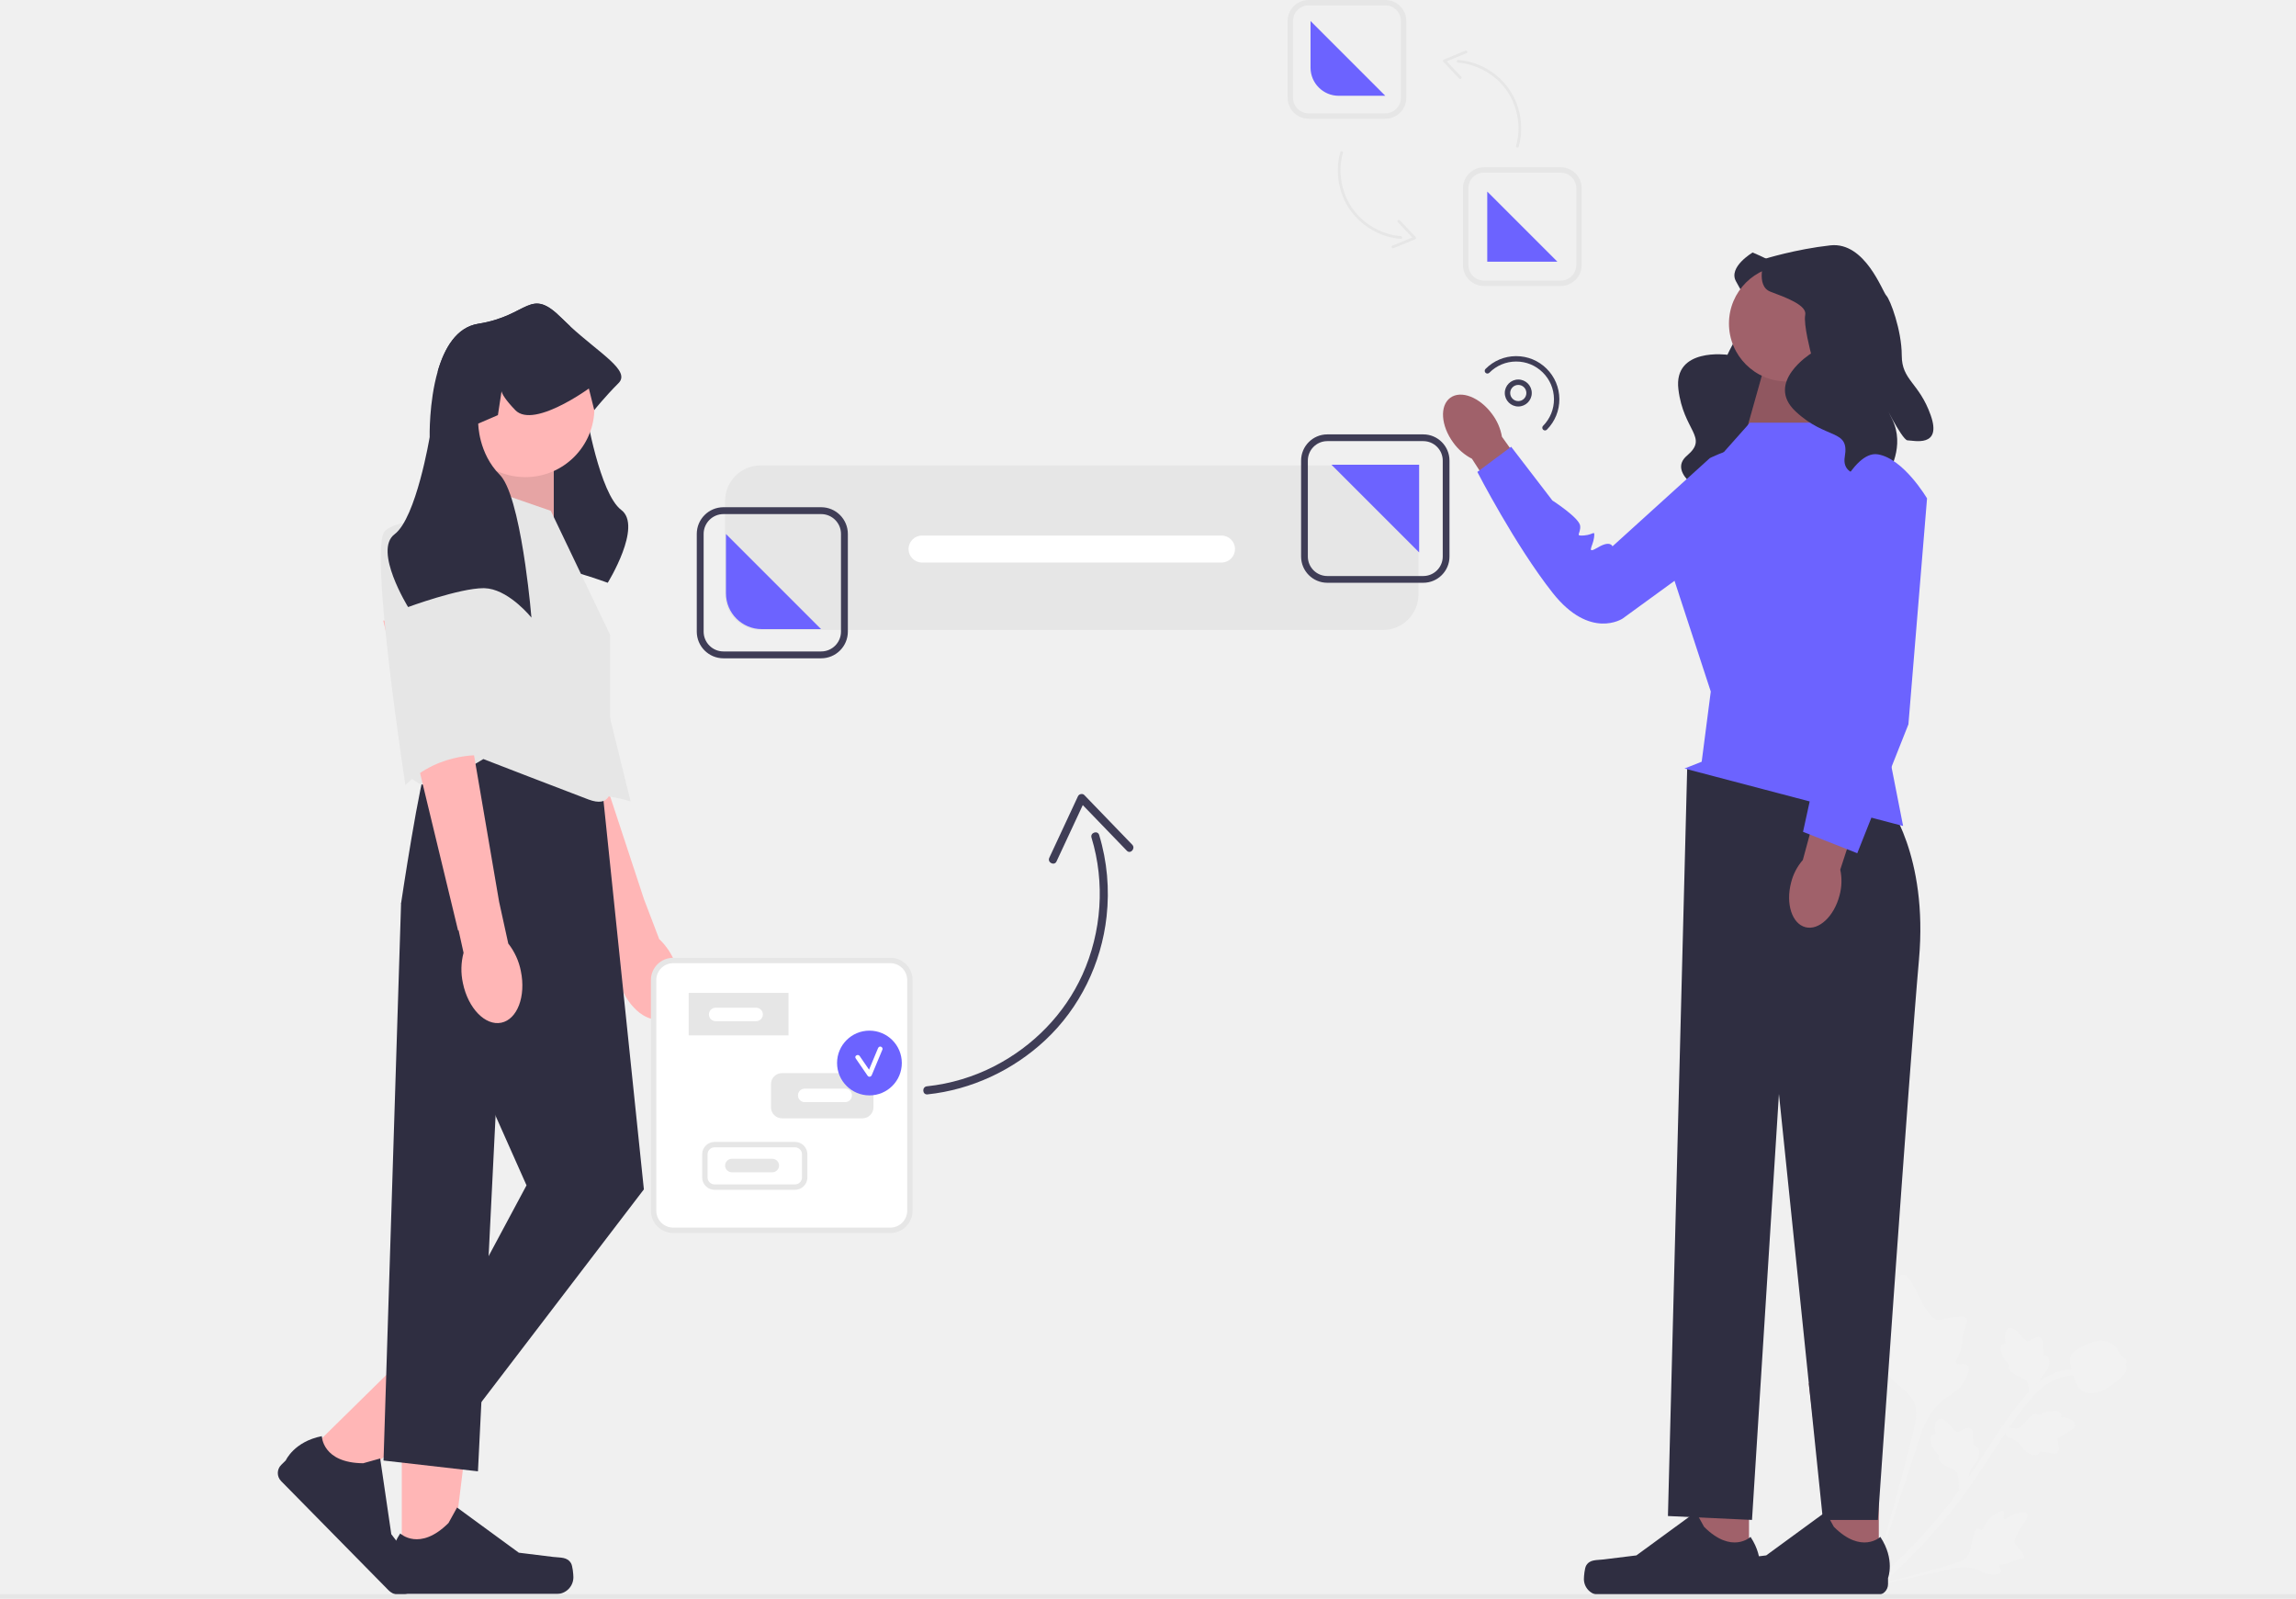
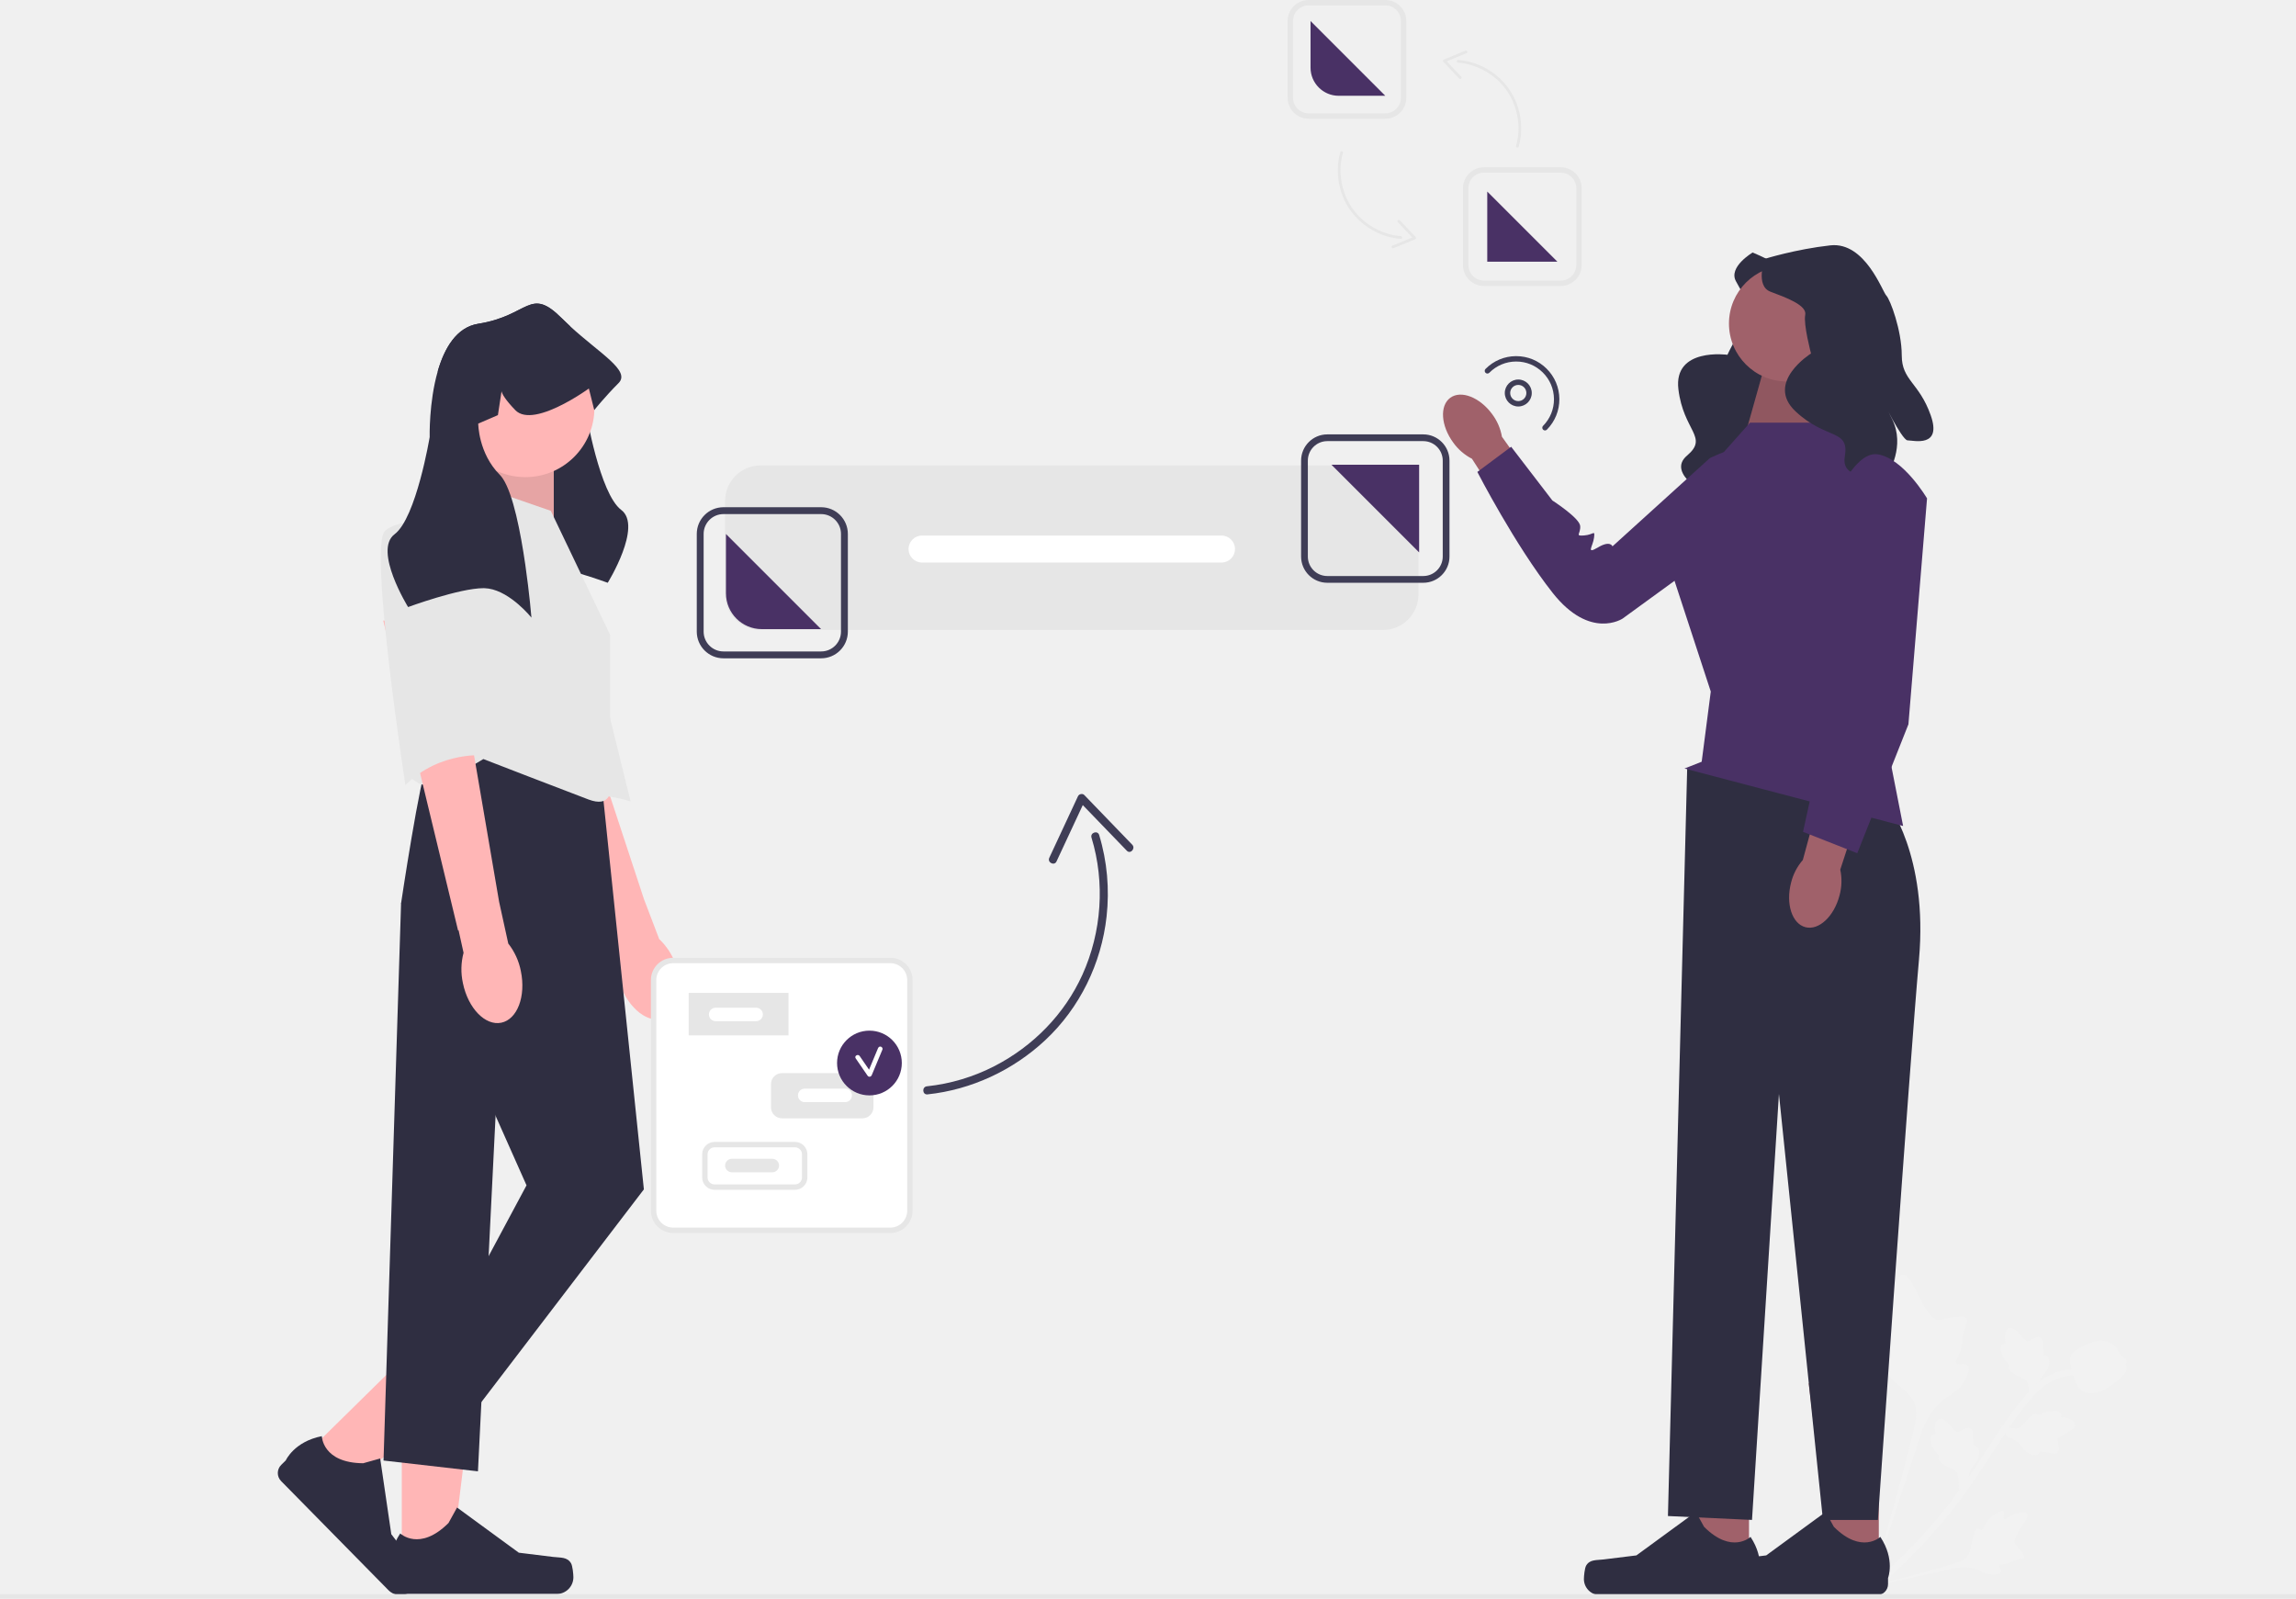
<svg xmlns="http://www.w3.org/2000/svg" width="851.034" height="592.528" viewBox="0 0 851.034 592.528">
  <path d="M225.265,216s-19-7-28-7c-.86,0-1.71,.1-2.56,.28-5.76,1.22-11.06,6.17-13.6,8.87-.99,1.06-1.56,1.77-1.56,1.77,0,0,.06-.69,.18-1.9,.59-6.36,2.77-27.23,6.68-40.59,1.4-4.77,3.01-8.58,4.86-10.43,4.31-4.32,6.3-9.5,7.22-13.36,.78-3.31,.78-5.64,.78-5.64l-7.29-3.14-1.35-8.82c-.24,1.04-1.35,3.07-5.08,6.96-.32,.33-.67,.61-1.04,.85-5.38,3.38-16.35-2.5-22.26-6.2,2.46-8.55,6.92-16.37,15.02-17.65,19-3,19-14,31-2,.99,.99,1.99,1.94,2.99,2.86,3.84,7.34,5.24,17.18,5.74,24.02,.36,4.79,.27,8.12,.27,8.12,0,0,5,30,13,36s-5,27-5,27Z" fill="#2f2e41" />
  <polygon points="188.265 168 174.753 187.819 205.265 196 205.265 168 188.265 168" fill="#ffb6b6" />
  <polygon points="188.265 168 174.753 187.819 205.265 196 205.265 168 188.265 168" opacity=".1" />
  <g>
    <path d="M696.217,484.943c1.451-.576,3.298,2.667,4.544,2.09,1.242-.575-.161-3.996,.975-8.458,.205-.805,1.496-5.876,3.619-6.108,4.025-.441,7.5,16.889,13.514,16.741,1.32-.032,2.902-.91,7.006-1.15,1.633-.095,2.519-.023,2.981,.561,.654,.829-.119,1.964-.898,4.769-1.167,4.207-.247,4.61-1.459,7.749-.9,2.331-1.88,3.333-1.382,4.061,.705,1.029,3.122-.314,4.173,.786,1.073,1.122-.001,4.029-1.122,5.961-2.105,3.625-4.988,4.862-7.42,6.627-2.643,1.918-5.987,5.356-8.43,11.992l-19.553,59.691c3.753-12.448,13.476-47.01,16.573-60.252,.894-3.823,1.685-7.79-.364-11.179-1.973-3.263-6.34-5.597-10.351-10.59-.468-.583-1.752-2.223-1.227-3.317,.434-.905,1.708-.613,2.125-1.452,.56-1.125-1.278-2.564-2.679-5.442-.988-2.03-1.256-3.744-1.487-5.218-.07-.444-1.069-7.095,.863-7.862l0,0Z" fill="#f2f2f2" />
    <path d="M742.589,560.129c.701,.546-.357,2.388,.285,2.833,.641,.443,1.915-1.232,4.432-1.962,.454-.132,3.315-.961,4.042,.014,1.378,1.848-6.125,8.554-4.317,11.463,.397,.638,1.284,1.162,2.586,3.107,.518,.774,.738,1.23,.585,1.625-.218,.56-.998,.508-2.6,.935-2.402,.641-2.334,1.209-4.224,1.52-1.404,.231-2.178,.039-2.392,.493-.302,.643,1.055,1.442,.818,2.275-.241,.85-1.978,1.162-3.25,1.169-2.386,.013-3.826-1.045-5.394-1.73-1.704-.744-4.356-1.393-8.318-.677l-34.938,7.626c7.193-1.75,26.961-6.95,34.354-9.251,2.134-.664,4.309-1.421,5.382-3.404,1.032-1.91,.918-4.727,2.211-8.136,.151-.398,.586-1.501,1.274-1.559,.569-.048,.794,.661,1.326,.624,.714-.05,.889-1.367,1.898-2.885,.711-1.07,1.475-1.697,2.132-2.235,.198-.162,3.174-2.572,4.107-1.845l-0,0Z" fill="#f2f2f2" />
    <path d="M726.124,552.442l3.345-3.456,.028-.436c.128-2.018,.672-3.666,1.616-4.899,.15-.196,.31-.385,.473-.577,.646-.761,1.449-1.707,1.821-3.245,.206-.859,.54-2.957-.812-3.71-.361-.206-.724-.247-1.046-.216,.006-.065,.012-.131,.019-.201,.067-.867-.041-1.344-.145-1.804-.08-.353-.163-.718-.177-1.44-.006-.317,.004-.583,.012-.807,.024-.678,.017-1.515-.712-2.063-.799-.559-1.695-.233-2.289-.018-1.059,.384-1.694,.759-2.116,1.008-.154,.091-.327,.193-.393,.216-.531,.173-2.286-1.728-2.951-2.439-1.489-1.605-2.777-2.993-4.218-2.386-1.032,.434-1.495,1.703-1.41,3.877,.027,.677,.152,1.272,.288,1.768-.394-.047-.825,.013-1.222,.325h0c-.938,.739-.86,2.267,.23,4.543,.269,.567,.634,1.327,1.359,2.117,.341,.372,.683,.662,.979,.905-.129,.18-.235,.402-.279,.68-.131,.817,.309,1.595,1.343,2.288,1.125,.778,2.175,1.26,3.1,1.686,.807,.373,1.501,.696,1.941,1.085,.807,.734,.938,1.935,1.026,3.429l.189,3.771,0,0Z" fill="#f2f2f2" />
    <path d="M741.553,528.4l2.494,4.112,.415,.138c1.92,.636,3.376,1.58,4.329,2.805,.152,.195,.293,.398,.438,.604,.572,.818,1.283,1.835,2.677,2.584,.779,.417,2.723,1.272,3.794,.155,.291-.297,.422-.637,.474-.957,.061,.023,.123,.045,.19,.069,.821,.285,1.31,.301,1.781,.317,.362,.012,.736,.024,1.438,.194,.308,.074,.563,.152,.777,.217,.65,.195,1.461,.401,2.176-.165,.743-.631,.655-1.581,.598-2.209-.103-1.122-.304-1.831-.439-2.302-.049-.172-.104-.366-.109-.435-.033-.557,2.251-1.773,3.108-2.236,1.93-1.033,3.6-1.927,3.378-3.475-.158-1.108-1.268-1.878-3.393-2.347-.662-.146-1.269-.176-1.783-.17,.146-.369,.197-.801-.004-1.264h0c-.477-1.095-1.975-1.407-4.453-.93-.617,.117-1.444,.277-2.392,.777-.446,.236-.813,.493-1.124,.718-.142-.171-.329-.329-.587-.442-.757-.334-1.621-.105-2.554,.719-1.038,.891-1.77,1.784-2.417,2.571-.565,.686-1.054,1.276-1.542,1.602-.914,.594-2.109,.417-3.577,.123l-3.695-.773,0,0Z" fill="#f2f2f2" />
    <path d="M752.126,518.774l3.345-3.456,.028-.436c.128-2.018,.672-3.666,1.616-4.899,.15-.196,.31-.385,.473-.577,.646-.761,1.449-1.707,1.821-3.245,.206-.859,.54-2.957-.812-3.71-.361-.206-.724-.247-1.046-.216,.006-.065,.012-.131,.019-.201,.067-.867-.041-1.344-.145-1.804-.08-.353-.163-.718-.177-1.44-.006-.317,.004-.583,.012-.807,.024-.678,.017-1.515-.712-2.063-.799-.559-1.695-.233-2.289-.018-1.059,.384-1.694,.759-2.116,1.008-.154,.091-.327,.193-.393,.216-.531,.173-2.286-1.728-2.951-2.439-1.489-1.605-2.777-2.993-4.218-2.386-1.032,.434-1.495,1.703-1.41,3.877,.027,.677,.152,1.272,.288,1.768-.394-.047-.825,.013-1.222,.325h0c-.938,.739-.86,2.267,.23,4.543,.269,.567,.634,1.327,1.359,2.117,.341,.372,.683,.662,.979,.905-.129,.18-.235,.402-.279,.68-.131,.817,.309,1.595,1.343,2.288,1.125,.778,2.175,1.26,3.1,1.686,.807,.373,1.501,.696,1.941,1.085,.807,.734,.938,1.935,1.026,3.429l.189,3.771,0,0Z" fill="#f2f2f2" />
    <path d="M691.546,589.215l1.176,.115,.899-.767-.899,.767,.842,.82c.081-.075,.284-.233,.598-.483,1.72-1.372,6.957-5.545,14.269-12.839,5.105-5.092,10.013-10.589,14.592-16.34,4.586-5.761,7.717-10.385,10.234-14.101,1.898-2.803,3.662-5.506,5.378-8.14,4.588-7.036,8.923-13.682,14.647-20.325,1.277-1.484,3.937-4.571,8.465-6.544,2.626-1.144,5.492-1.748,8.517-1.791l-.034-2.365c-3.341,.05-6.514,.72-9.43,1.991-5.02,2.188-7.918,5.552-9.311,7.168-5.825,6.761-10.201,13.471-14.833,20.575-1.711,2.624-3.467,5.316-5.357,8.107-2.494,3.682-5.598,8.266-10.125,13.952-4.523,5.683-9.372,11.113-14.412,16.141-7.221,7.202-12.38,11.312-14.075,12.663-.904,.722-1.094,.873-1.143,1.397l0-0Z" fill="#f2f2f2" />
    <path d="M771.4,515.206c.077,.059,.156,.117,.239,.173,1.659,1.144,3.87,1.33,6.573,.553,1.269-.367,2.329-1.086,4.441-2.519,.326-.22,1.961-1.355,3.845-3.198,1.232-1.204,1.644-1.787,1.761-2.492,.132-.785-.049-1.543-.388-2.222,.162-.161,.285-.36,.353-.608,.284-1.026-.643-1.578-1.14-1.883-.255-.15-.574-.335-.873-.593-.473-.403-.624-.753-.855-1.281-.22-.506-.495-1.134-1.089-1.824-1.168-1.365-2.639-1.872-3.123-2.039-2.544-.888-4.755-.086-7.316,.844-.512,.188-2.329,.907-4.259,2.327-1.392,1.025-1.79,1.65-2.013,2.172-.46,1.071-.311,2.002,.197,4.197,.528,2.295,.795,3.445,1.138,4.285,.801,1.951,1.304,3.177,2.51,4.108l-0,0Z" fill="#f2f2f2" />
  </g>
  <g>
    <g>
      <polygon points="696.398 580.664 678.78 580.663 670.399 512.706 696.402 512.708 696.398 580.664" fill="#a0616a" />
      <path d="M636.036,580.265h0c-.549,.924-.838,3.906-.838,4.98h0c0,3.302,2.677,5.98,5.98,5.98h54.562c2.253,0,4.079-1.826,4.079-4.079v-2.272s2.699-6.827-2.858-15.242c0,0-6.907,6.589-17.227-3.731l-3.043-5.513-22.03,16.111-12.211,1.503c-2.671,.329-5.04-.051-6.414,2.263h-0Z" fill="#2f2e41" />
    </g>
    <g>
      <polygon points="648.289 580.664 630.671 580.663 622.289 512.706 648.292 512.708 648.289 580.664" fill="#a0616a" />
      <path d="M587.927,580.265h0c-.549,.924-.838,3.906-.838,4.98h0c0,3.302,2.677,5.98,5.98,5.98h54.562c2.253,0,4.079-1.826,4.079-4.079v-2.272s2.699-6.827-2.858-15.242c0,0-6.907,6.589-17.227-3.731l-3.043-5.513-22.03,16.111-12.211,1.503c-2.671,.329-5.04-.051-6.414,2.263h-0Z" fill="#2f2e41" />
    </g>
    <path d="M649.641,93.591s-9.176,5.381-6.167,10.703c3.009,5.322,7.205,12.571,4.359,14.854-2.846,2.283-7.545,12.349-7.545,12.349,0,0-20.057-2.801-18.174,12.779,1.883,15.58,11.306,17.704,3.229,24.558-8.076,6.854,8.394,15.052,8.394,15.052,0,0,11.37-3.543,13.964-14.439,2.594-10.896-2.312,8.331-.667,9.71,1.646,1.379,8.035,10.466,12.556-1.616,4.521-12.082,.044-16.766,6.018-23.897,5.974-7.131,10.036-18.664,9.858-20.68-.178-2.016,6.834-20.413-3.959-27.588-10.792-7.175-21.866-11.785-21.866-11.785Z" fill="#2f2e41" />
    <polygon points="653.856 136.374 647.361 159.459 683.007 159.459 671.269 131.015 653.856 136.374" fill="#a0616a" />
    <polygon points="653.856 136.374 647.361 159.459 683.007 159.459 671.269 131.015 653.856 136.374" opacity=".1" />
    <path d="M699.522,297.5s15.227,19.38,11.766,58.139c-3.461,38.759-15.227,207.712-15.227,207.712h-20.374l-16.309-157.879-9.981,157.879-31.16-1.443,7.133-277.056,74.152,12.649Z" fill="#2f2e41" />
    <g>
      <path id="uuid-15dc6cf4-99a2-4708-8e21-b6a3347dd403-230" d="M538.661,164.046c-4.591-6.249-5.088-13.684-1.11-16.605,3.978-2.921,10.922-.223,15.514,6.03,1.868,2.472,3.118,5.356,3.643,8.41l19.118,26.725-12.732,8.704-17.495-27.27c-2.758-1.415-5.137-3.471-6.938-5.994Z" fill="#a0616a" />
-       <path d="M655.645,189.84l-54.198,39.424s-12.026,8.092-25.935-9.517c-13.909-17.609-27.921-44.825-27.921-44.825l12.536-9.331,15.28,19.912s10.089,6.472,10.308,9.46-2.128,3.761,1.458,3.499,4.039-2.283,3.667,.841c-.372,3.124-3.142,6.331,1.465,3.59s5.379-.394,5.379-.394l36.064-32.687s21.414-11.183,24.258,3.03c2.844,14.213-2.36,16.998-2.36,16.998Z" fill="#6c63ff" />
+       <path d="M655.645,189.84l-54.198,39.424s-12.026,8.092-25.935-9.517c-13.909-17.609-27.921-44.825-27.921-44.825l12.536-9.331,15.28,19.912s10.089,6.472,10.308,9.46-2.128,3.761,1.458,3.499,4.039-2.283,3.667,.841c-.372,3.124-3.142,6.331,1.465,3.59s5.379-.394,5.379-.394l36.064-32.687s21.414-11.183,24.258,3.03c2.844,14.213-2.36,16.998-2.36,16.998Z" fill="#493165" />
    </g>
-     <polygon points="648.651 156.652 680.396 156.652 709.558 202.332 697.446 265.662 705.405 306.151 624.371 284.851 630.746 282.327 634.116 256.318 619.582 211.935 632.04 175.339 648.651 156.652" fill="#6c63ff" />
+     <polygon points="648.651 156.652 680.396 156.652 709.558 202.332 697.446 265.662 705.405 306.151 624.371 284.851 630.746 282.327 634.116 256.318 619.582 211.935 632.04 175.339 648.651 156.652" fill="#493165" />
    <path d="M683.792,119.924c0,11.856-9.611,21.467-21.467,21.467-11.856,0-21.467-9.611-21.467-21.467,0-11.856,9.611-21.467,21.467-21.467,11.856,0,21.467,9.611,21.467,21.467Z" fill="#a0616a" />
    <path d="M654.096,95.952s-3.578,10.018,2.147,12.165c5.725,2.147,13.596,5.009,12.88,8.587s2.147,14.311,2.147,14.311c0,0-17.174,10.733-5.725,21.467,11.449,10.733,20.036,6.311,18.247,16.751-1.789,10.441,16.1,6.147,16.1,6.147,0,0,6.44-10.018,1.431-20.036-5.009-10.018,3.578,7.871,5.725,7.871s12.88,2.862,8.587-9.302-10.733-12.88-10.733-22.183c0-9.302-4.293-20.751-5.725-22.183-1.431-1.431-7.871-20.036-20.751-18.605s-24.329,5.009-24.329,5.009Z" fill="#2f2e41" />
    <g>
      <path id="uuid-800338dd-1caa-42bd-b73f-d0ae9c40b57c-231" d="M681.846,331.85c-2.014,7.805-7.673,13.092-12.64,11.81-4.967-1.282-7.359-8.648-5.344-16.455,.762-3.13,2.263-6.031,4.377-8.462l8.95-32.961,15.378,4.53-10.456,32.013c.674,3.151,.583,6.418-.265,9.526Z" fill="#a0616a" />
-       <path d="M677.768,190.403s8.71-23.539,18.257-22.006c9.546,1.533,18.25,16.329,18.25,16.329l-6.901,83.734-18.956,47.784-20.107-7.927,10.444-47.754-.987-70.158Z" fill="#6c63ff" />
+       <path d="M677.768,190.403s8.71-23.539,18.257-22.006c9.546,1.533,18.25,16.329,18.25,16.329l-6.901,83.734-18.956,47.784-20.107-7.927,10.444-47.754-.987-70.158Z" fill="#493165" />
    </g>
  </g>
  <g>
    <polygon points="148.927 579.83 167.238 579.828 175.948 509.201 148.924 509.203 148.927 579.83" fill="#ffb6b6" />
    <path d="M211.662,579.415h0c.57,.96,.871,4.059,.871,5.176h0c0,3.432-2.782,6.215-6.215,6.215h-56.706c-2.341,0-4.24-1.898-4.24-4.24v-2.361s-2.805-7.096,2.97-15.841c0,0,7.178,6.848,17.904-3.878l3.163-5.73,22.895,16.744,12.691,1.562c2.776,.342,5.238-.053,6.666,2.352h0Z" fill="#2f2e41" />
  </g>
  <g>
    <polygon points="111.532 540.76 124.374 553.811 180.83 510.489 161.876 491.226 111.532 540.76" fill="#ffb6b6" />
    <path d="M155.824,585.189h0c-.285,1.08-2.283,3.468-3.079,4.251h0c-2.447,2.407-6.381,2.375-8.789-.072l-39.768-40.423c-1.642-1.669-1.62-4.353,.049-5.996l1.683-1.656s3.091-6.976,13.376-8.992c0,0,.152,9.919,15.32,10.043l6.303-1.764,4.12,28.064,7.786,10.142c1.704,2.219,3.711,3.697,2.998,6.402l0,0Z" fill="#2f2e41" />
  </g>
  <g>
    <path d="M225.202,346.001l-44.409-109.485,24.834-3.713,33.069,100.475,5.641,14.791c2.768,2.61,4.872,5.844,6.134,9.434,3.282,8.94,1.331,17.877-4.356,19.965-5.687,2.088-12.957-3.464-16.237-12.401-1.36-3.554-1.849-7.383-1.426-11.165l-3.059-7.975-.19,.076Z" fill="#ffb6b6" />
    <path d="M211.104,205.189l22.642,91.878s-24.522-8.467-35.456,6.313c0,0-24.915-93.56-19.869-100.382,5.047-6.821,30.048-8.673,32.526,1.136" fill="#e6e6e6" />
  </g>
  <path d="M222.659,286.836l16,154-68,89-17-13,41.5-77.5-46.5-104.5s7-47,10-53c3-6,64,5,64,5Z" fill="#2f2e41" />
  <polygon points="157.659 325.836 148.659 334.836 142.159 541.336 177.159 545.336 185.409 378.895 157.659 325.836" fill="#2f2e41" />
  <path d="M178.159,180.336l26,9,22,46v57.764s0,6.236-8,3.236c-8-3-39-15-39-15,0,0-19,12-24,9-5-3-5-4.906-5-8.953,0-4.047-5.5-40.547-5.5-40.547l18-46,15.5-14.5Z" fill="#e6e6e6" />
  <path d="M169.779,344.849l-27.73-114.849h25.11l17.846,104.26,3.391,15.463c2.352,2.99,3.954,6.501,4.671,10.237,1.924,9.327-1.327,17.877-7.261,19.101-5.934,1.224-12.302-5.342-14.224-14.666-.82-3.716-.737-7.575,.241-11.253l-1.846-8.34-.199,.047Z" fill="#ffb6b6" />
  <path d="M174.659,203.836l5.606,76.164s-17-2-30,11c0,0-13.606-88.164-7.606-94.164,6-6,31-4.134,32,5.933" fill="#e6e6e6" />
  <path d="M512.612,233.5h-230.693c-7.253,0-13.153-5.9-13.153-13.153v-34.693c0-7.253,5.9-13.153,13.153-13.153h243.847v47.847c0,7.253-5.9,13.153-13.153,13.153Z" fill="#e6e6e6" />
  <path d="M572.664,159.542c-.254,0-.508-.096-.703-.289-.393-.388-.397-1.021-.009-1.414,2.628-2.66,4.063-6.185,4.041-9.924-.022-3.74-1.5-7.247-4.16-9.875-2.64-2.608-6.13-4.042-9.838-4.042-.029,0-.058,0-.086,0-3.74,.022-7.247,1.5-9.875,4.16-.389,.394-1.021,.396-1.414,.009-.393-.388-.397-1.021-.009-1.414,3.004-3.041,7.012-4.729,11.285-4.754,.033-0,.066-0,.099-0,4.237,0,8.226,1.638,11.243,4.619,3.04,3.004,4.729,7.012,4.754,11.285,.026,4.274-1.614,8.302-4.618,11.342-.196,.198-.454,.297-.711,.297Z" fill="#3f3d56" />
  <path d="M452.765,208.5h-111c-2.757,0-5-2.243-5-5s2.243-5,5-5h111c2.757,0,5,2.243,5,5s-2.243,5-5,5Z" fill="#fff" />
  <path d="M562.765,150.665c-2.757,0-5-2.243-5-5s2.243-5,5-5,5,2.243,5,5-2.243,5-5,5Zm0-8c-1.654,0-3,1.346-3,3s1.346,3,3,3,3-1.346,3-3-1.346-3-3-3Z" fill="#3f3d56" />
  <rect x="242.265" y="356" width="95" height="100" rx="7.252" ry="7.252" fill="#fff" />
  <path d="M330.013,457h-80.496c-4.55,0-8.252-3.702-8.252-8.252v-85.496c0-4.55,3.702-8.252,8.252-8.252h80.496c4.55,0,8.252,3.702,8.252,8.252v85.496c0,4.55-3.702,8.252-8.252,8.252Zm-80.496-100c-3.447,0-6.252,2.805-6.252,6.252v85.496c0,3.447,2.805,6.252,6.252,6.252h80.496c3.447,0,6.252-2.805,6.252-6.252v-85.496c0-3.447-2.805-6.252-6.252-6.252h-80.496Z" fill="#e6e6e6" />
  <rect x="255.265" y="368" width="37" height="15.759" fill="#e6e6e6" />
  <path d="M319.665,414.5h-29.8c-2.261,0-4.1-1.84-4.1-4.101v-8.559c0-2.261,1.839-4.1,4.1-4.1h29.8c2.261,0,4.1,1.839,4.1,4.1v8.559c0,2.261-1.839,4.101-4.1,4.101Z" fill="#e6e6e6" />
  <path d="M294.665,441h-29.8c-2.537,0-4.6-2.063-4.6-4.601v-8.559c0-2.536,2.063-4.6,4.6-4.6h29.8c2.537,0,4.6,2.063,4.6,4.6v8.559c0,2.537-2.063,4.601-4.6,4.601Zm-29.8-15.759c-1.434,0-2.6,1.166-2.6,2.6v8.559c0,1.434,1.167,2.601,2.6,2.601h29.8c1.434,0,2.6-1.167,2.6-2.601v-8.559c0-1.434-1.167-2.6-2.6-2.6h-29.8Z" fill="#e6e6e6" />
  <path d="M280.265,378.5h-15c-1.378,0-2.5-1.121-2.5-2.5s1.122-2.5,2.5-2.5h15c1.378,0,2.5,1.121,2.5,2.5s-1.122,2.5-2.5,2.5Z" fill="#fff" />
  <path d="M313.265,408.5h-15c-1.378,0-2.5-1.121-2.5-2.5s1.122-2.5,2.5-2.5h15c1.378,0,2.5,1.121,2.5,2.5s-1.122,2.5-2.5,2.5Z" fill="#fff" />
  <path d="M286.265,434.5h-15c-1.378,0-2.5-1.121-2.5-2.5s1.122-2.5,2.5-2.5h15c1.378,0,2.5,1.121,2.5,2.5s-1.122,2.5-2.5,2.5Z" fill="#e6e6e6" />
  <g>
    <path d="M343.776,405.627c16.294-1.715,31.747-8.951,43.694-20.131,12.785-11.964,20.785-28.426,22.697-45.804,1.116-10.143,.228-20.432-2.752-30.198-.564-1.847-3.404-.88-2.84,.968,5.075,16.628,3.789,35.01-3.38,50.837-6.618,14.609-18.263,26.449-32.477,33.793-7.819,4.04-16.398,6.62-25.148,7.541-1.913,.201-1.722,3.197,.206,2.994h0Z" fill="#3f3d56" />
    <path d="M391.609,319.286l10.633-22.817-2.338,.44,17.768,18.41c1.344,1.393,3.333-.855,1.999-2.237l-17.768-18.41c-.665-.689-1.95-.392-2.338,.44l-10.633,22.817c-.815,1.749,1.86,3.109,2.676,1.357h0Z" fill="#3f3d56" />
  </g>
  <g>
-     <circle cx="322.265" cy="394" r="12" fill="#6c63ff" />
+     <circle cx="322.265" cy="394" r="12" fill="#493165" />
    <path d="M326.494,387.928c-.494-.136-.875,.17-1.054,.599-1.106,2.648-2.212,5.297-3.318,7.945-1.156-1.684-2.312-3.368-3.469-5.052-.621-.904-2.107-.047-1.48,.865,1.463,2.131,2.926,4.262,4.389,6.393,.448,.652,1.281,.479,1.567-.205,1.321-3.164,2.643-6.327,3.964-9.491,.178-.427-.193-.943-.599-1.054Z" fill="#fff" />
  </g>
  <rect id="uuid-fd87b38b-9a3a-463a-bd94-d3d374d132bf" y="590.845" width="851.034" height="1.683" fill="#e6e6e6" />
  <g>
    <path d="M304.374,244h-36.218c-5.454,0-9.891-4.437-9.891-9.891v-36.218c0-5.454,4.437-9.891,9.891-9.891h36.218c5.454,0,9.891,4.437,9.891,9.891v36.218c0,5.454-4.437,9.891-9.891,9.891Zm-36.218-53.455c-4.051,0-7.346,3.295-7.346,7.346v36.218c0,4.051,3.295,7.346,7.346,7.346h36.218c4.051,0,7.346-3.295,7.346-7.346v-36.218c0-4.051-3.295-7.346-7.346-7.346h-36.218Z" fill="#3f3d56" />
-     <path d="M304.347,233.182h-21.99c-7.319,0-13.274-5.955-13.274-13.274v-21.99l35.263,35.263Z" fill="#6c63ff" />
+     <path d="M304.347,233.182h-21.99c-7.319,0-13.274-5.955-13.274-13.274v-21.99l35.263,35.263Z" fill="#493165" />
  </g>
  <g>
    <path d="M513.494,44h-28.457c-4.285,0-7.771-3.486-7.771-7.771V7.771c0-4.285,3.486-7.771,7.771-7.771h28.457c4.285,0,7.771,3.486,7.771,7.771v28.457c0,4.285-3.486,7.771-7.771,7.771ZM485.037,2c-3.183,0-5.771,2.589-5.771,5.771v28.457c0,3.183,2.589,5.771,5.771,5.771h28.457c3.183,0,5.771-2.589,5.771-5.771V7.771c0-3.183-2.589-5.771-5.771-5.771h-28.457Z" fill="#e6e6e6" />
-     <path d="M513.472,35.5h-17.278c-5.75,0-10.429-4.679-10.429-10.429V7.793l27.707,27.707Z" fill="#6c63ff" />
+     <path d="M513.472,35.5h-17.278c-5.75,0-10.429-4.679-10.429-10.429V7.793l27.707,27.707Z" fill="#493165" />
  </g>
  <path d="M578.494,106h-28.457c-4.285,0-7.771-3.486-7.771-7.771v-28.457c0-4.285,3.486-7.771,7.771-7.771h28.457c4.285,0,7.771,3.486,7.771,7.771v28.457c0,4.285-3.486,7.771-7.771,7.771Zm-28.457-42c-3.183,0-5.771,2.589-5.771,5.771v28.457c0,3.183,2.589,5.771,5.771,5.771h28.457c3.183,0,5.771-2.589,5.771-5.771v-28.457c0-3.183-2.589-5.771-5.771-5.771h-28.457Z" fill="#e6e6e6" />
-   <polygon points="551.265 71 551.265 97 577.265 97 551.265 71" fill="#6c63ff" />
+   <polygon points="551.265 71 551.265 97 577.265 97 551.265 71" fill="#493165" />
  <g>
    <path d="M482.265,206.286v-35.571c0-5.356,4.358-9.714,9.714-9.714h35.571c5.356,0,9.714,4.358,9.714,9.714v35.571c0,5.356-4.358,9.714-9.714,9.714h-35.571c-5.356,0-9.714-4.358-9.714-9.714Zm9.714-42.786c-3.978,0-7.214,3.236-7.214,7.214v35.571c0,3.978,3.236,7.214,7.214,7.214h35.571c3.978,0,7.214-3.236,7.214-7.214v-35.571c0-3.978-3.236-7.214-7.214-7.214h-35.571Z" fill="#3f3d56" />
-     <polygon points="493.515 172.25 526.015 172.25 526.015 204.75 493.515 172.25" fill="#6c63ff" />
+     <polygon points="493.515 172.25 526.015 172.25 526.015 204.75 493.515 172.25" fill="#493165" />
  </g>
  <circle cx="194.729" cy="151.263" r="25.585" fill="#ffb6b6" />
  <path d="M229.265,142c-5,5-9,10-9,10l-2-8s-.46,.34-1.27,.88c-3.17,2.16-11.68,7.59-18.51,8.76-3.04,.52-5.74,.19-7.5-1.64-3.73-3.89-4.84-5.92-5.08-6.96l-1.35,8.82-7.29,3.14s0,10.98,8,19c.39,.39,.77,.87,1.14,1.43,3.82,5.76,6.56,19.86,8.3,31.85,1.54,10.66,2.28,19.64,2.28,19.64,0,0-7.57-9.48-15.88-10.77-.46-.07-.92-.12-1.38-.13-.15-.02-.31-.02-.46-.02-9,0-28,7-28,7,0,0-13-21-5-27s13-36,13-36c0,0-.33-12.84,2.98-24.35,2.46-8.55,6.92-16.37,15.02-17.65,19-3,19-14,31-2,.99,.99,1.99,1.94,2.99,2.86,11.18,10.28,22.6,16.55,18.01,21.14Z" fill="#2f2e41" />
  <g>
    <path d="M562.932,54.36c1.497-5.366,1.144-11.158-.896-16.335-2.182-5.54-6.386-10.13-11.641-12.91-3.067-1.623-6.431-2.63-9.892-2.91-.655-.053-.704,.966-.049,1.019,5.892,.477,11.544,3.184,15.65,7.432,3.791,3.921,6.077,9.085,6.619,14.498,.299,2.978,.041,6.013-.764,8.895-.176,.63,.795,.945,.972,.31h0Z" fill="#e6e6e6" />
    <path d="M541.621,28.429l-5.883-6.218-.154,.794,8.045-3.313c.609-.251,.147-1.161-.457-.912l-8.045,3.313c-.301,.124-.368,.567-.154,.794l5.883,6.218c.451,.477,1.216-.199,.764-.676h0Z" fill="#e6e6e6" />
  </g>
  <g>
    <path d="M496.782,56.395c-1.497,5.366-1.144,11.158,.896,16.335,2.182,5.54,6.386,10.13,11.641,12.91,3.067,1.623,6.431,2.63,9.892,2.91,.655,.053,.704-.966,.049-1.019-5.892-.477-11.544-3.184-15.65-7.432-3.791-3.921-6.077-9.085-6.619-14.498-.299-2.978-.041-6.013,.764-8.895,.176-.63-.795-.945-.972-.31h0Z" fill="#e6e6e6" />
    <path d="M518.093,82.326l5.883,6.218,.154-.794-8.045,3.313c-.609,.251-.147,1.161,.457,.912l8.045-3.313c.301-.124,.368-.567,.154-.794l-5.883-6.218c-.451-.477-1.216,.199-.764,.676h0Z" fill="#e6e6e6" />
  </g>
</svg>
